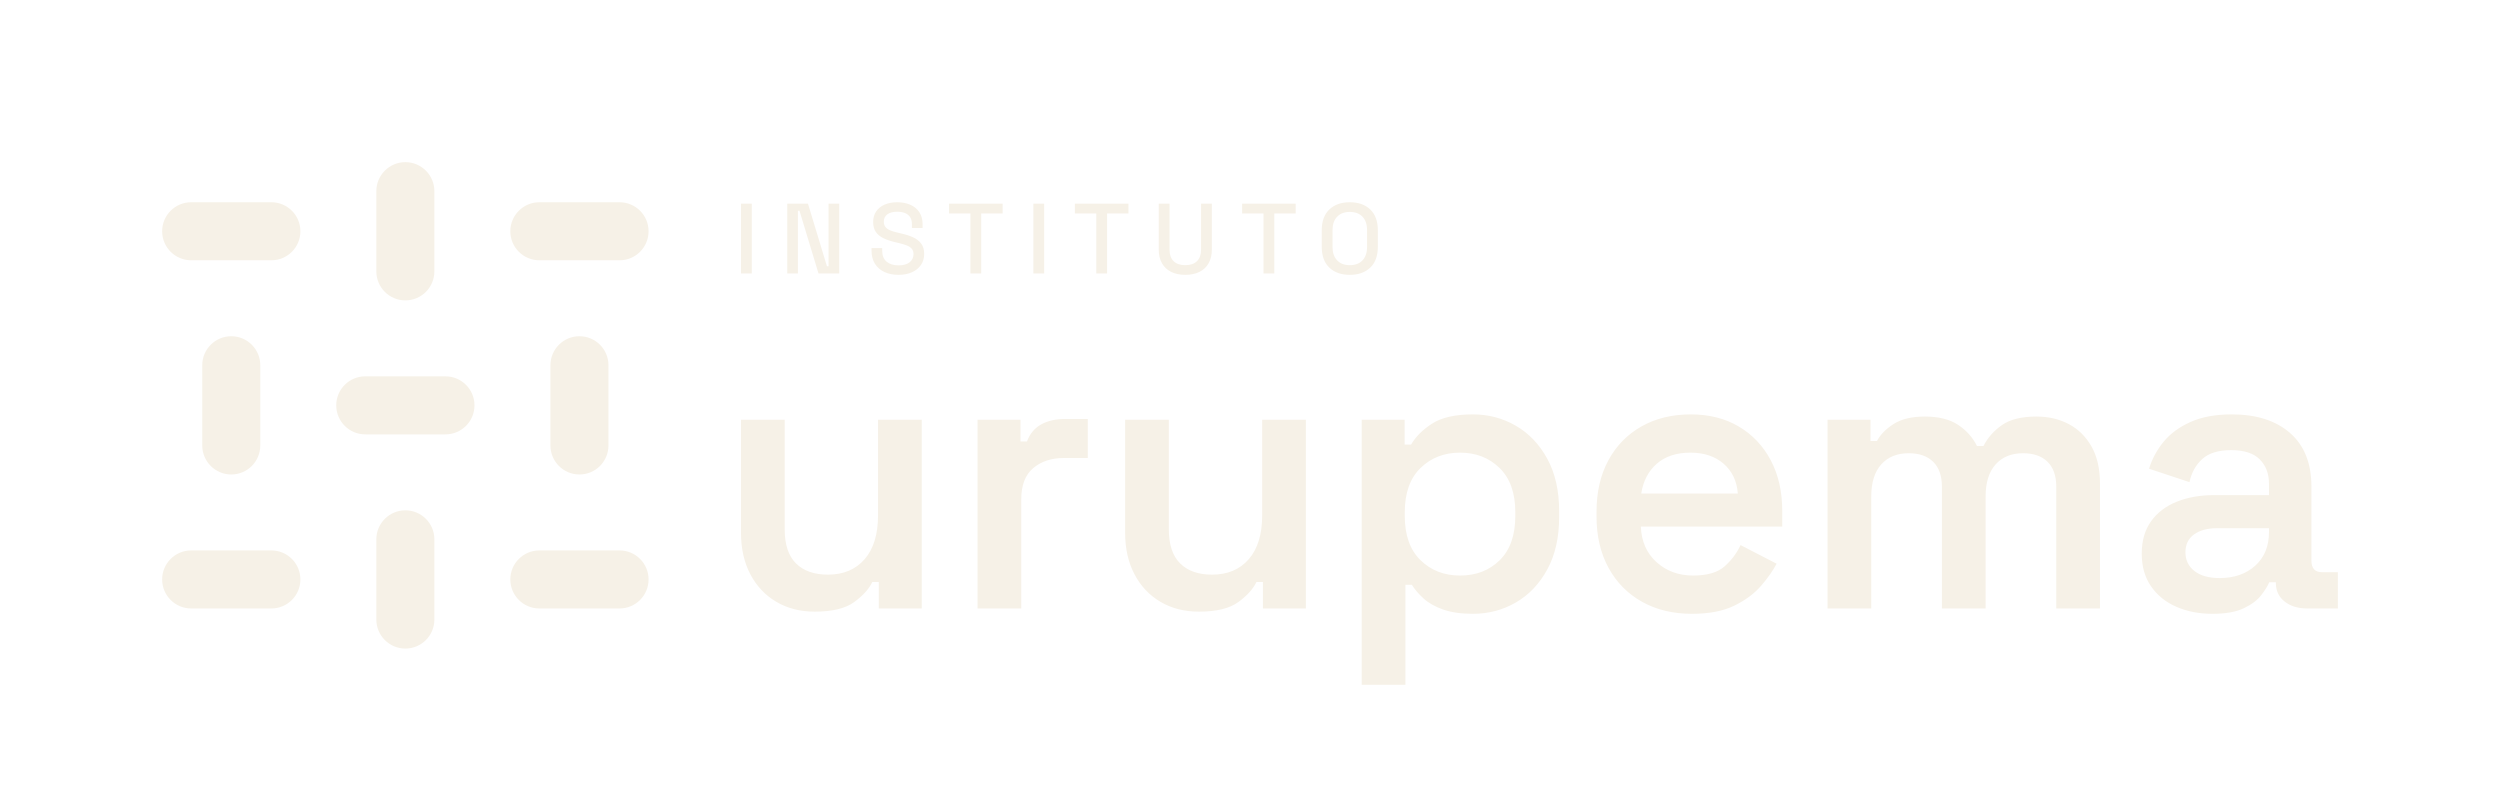
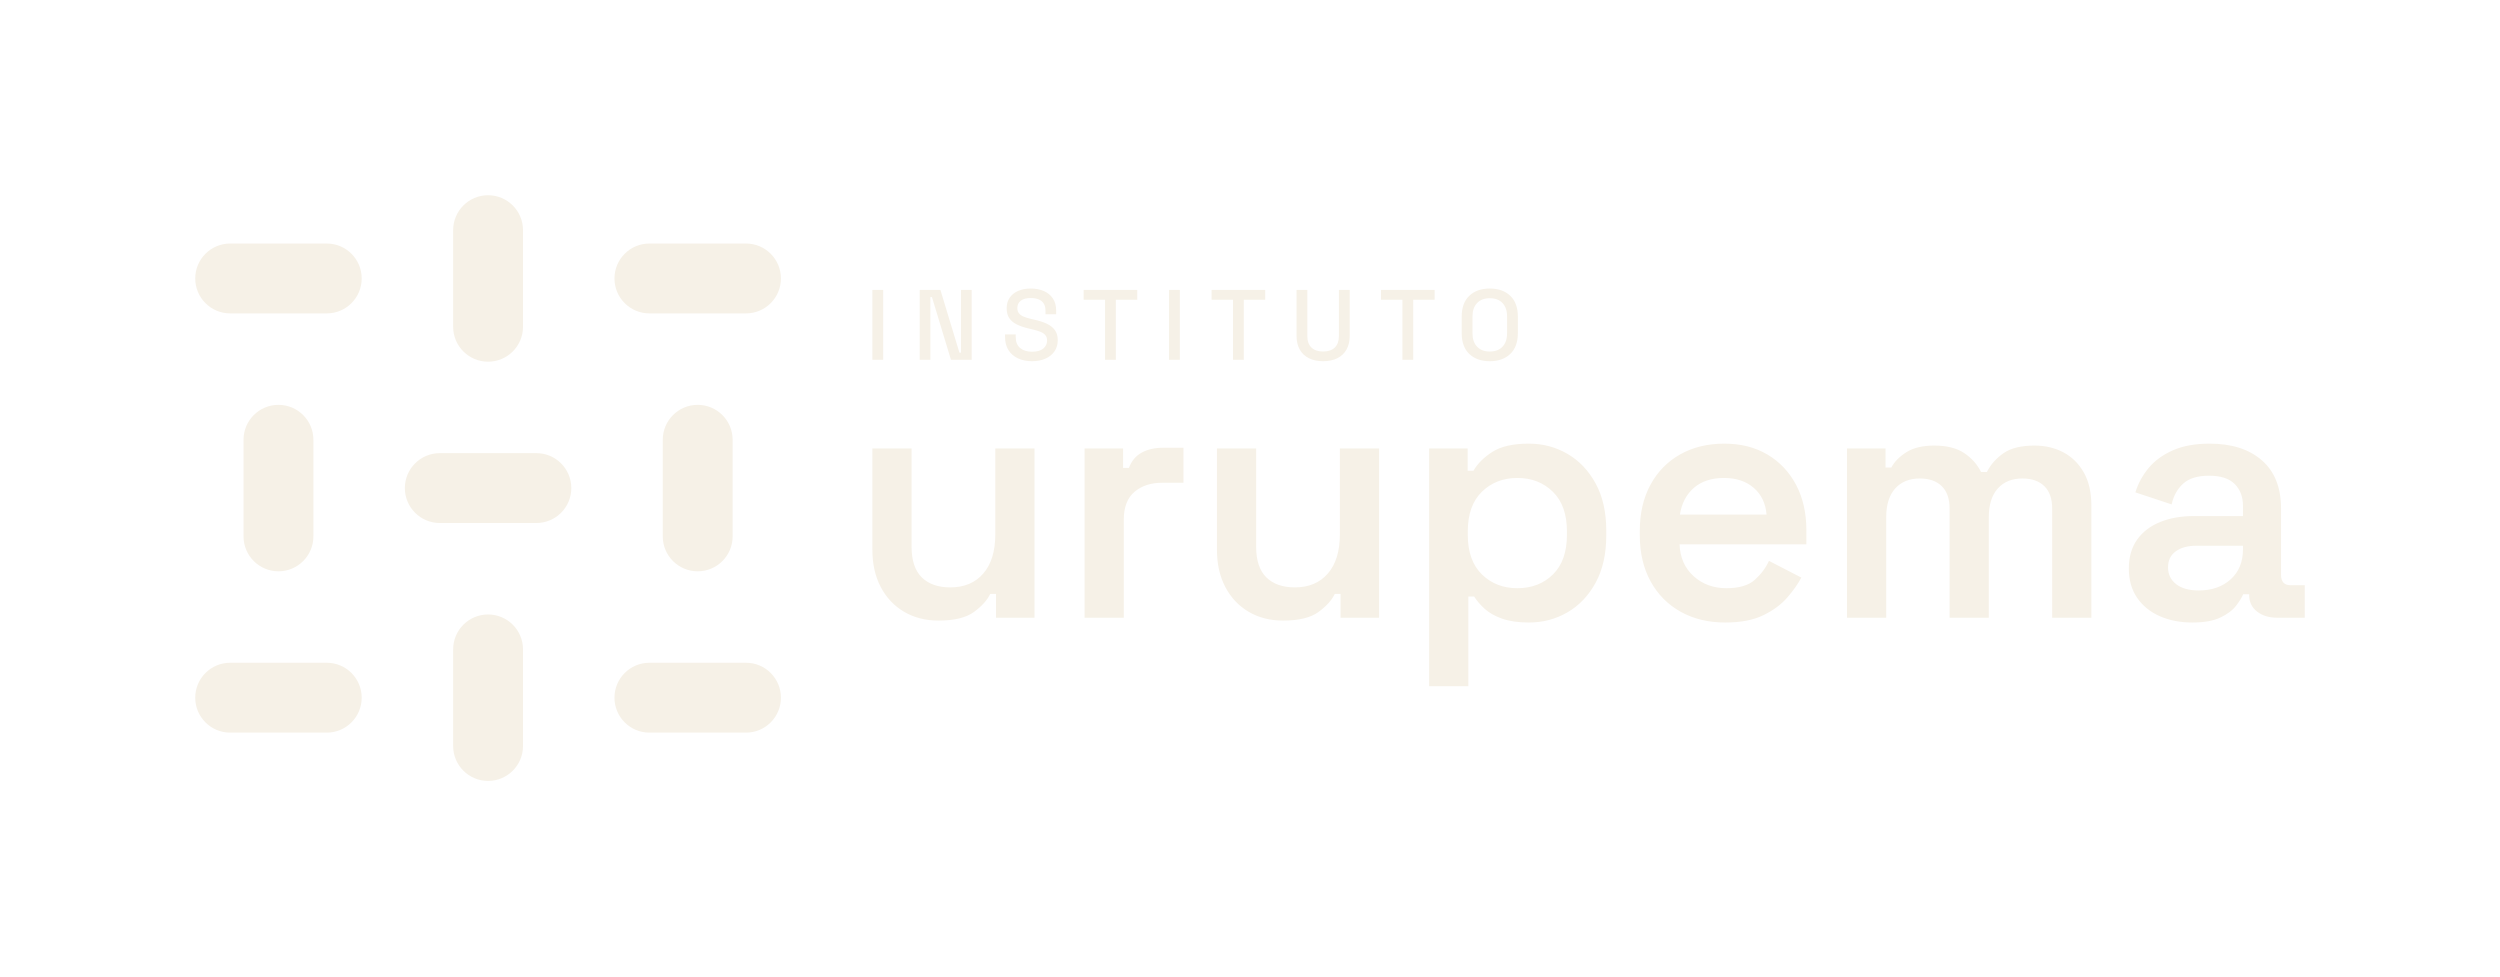
- <svg xmlns="http://www.w3.org/2000/svg" width="1464.76" height="475.00" viewBox="0 0 1464.76 475.00" role="img" aria-labelledby="t d">
+ <svg xmlns="http://www.w3.org/2000/svg" width="1216.50" height="475.00" viewBox="0 0 1216.50 475.00" role="img" aria-labelledby="t d">
  <rect x="95.000" y="118.500" width="81.000" height="34.000" rx="17.000" fill="#F6F1E7" />
  <rect x="220.500" y="95.000" width="34.000" height="81.000" rx="17.000" fill="#F6F1E7" />
  <rect x="299.000" y="118.500" width="81.000" height="34.000" rx="17.000" fill="#F6F1E7" />
  <rect x="118.500" y="197.000" width="34.000" height="81.000" rx="17.000" fill="#F6F1E7" />
  <rect x="197.000" y="220.500" width="81.000" height="34.000" rx="17.000" fill="#F6F1E7" />
  <rect x="322.500" y="197.000" width="34.000" height="81.000" rx="17.000" fill="#F6F1E7" />
  <rect x="95.000" y="322.500" width="81.000" height="34.000" rx="17.000" fill="#F6F1E7" />
  <rect x="220.500" y="299.000" width="34.000" height="81.000" rx="17.000" fill="#F6F1E7" />
  <rect x="299.000" y="322.500" width="81.000" height="34.000" rx="17.000" fill="#F6F1E7" />
-   <path d="M434.15 160.215V119.318H440.472V160.215ZM461.259 160.215V119.318H473.388L484.515 156.02H485.444V119.318H491.69V160.215H479.561L468.434 123.492H467.505V160.215ZM526.409 161.033Q521.799 161.033 518.238 159.39Q514.677 157.747 512.653 154.582Q510.628 151.417 510.628 146.813V145.361H516.874V146.813Q516.874 151.189 519.49 153.336Q522.106 155.483 526.409 155.483Q530.77 155.483 533.004 153.629Q535.237 151.776 535.237 148.893Q535.237 146.933 534.191 145.728Q533.145 144.523 531.203 143.769Q529.26 143.015 526.57 142.39L524.387 141.873Q520.488 140.959 517.612 139.568Q514.736 138.178 513.16 135.912Q511.584 133.647 511.584 130.051Q511.584 126.455 513.345 123.868Q515.107 121.281 518.278 119.891Q521.449 118.5 525.708 118.5Q529.967 118.5 533.324 119.959Q536.68 121.418 538.617 124.287Q540.554 127.156 540.554 131.473V133.574H534.308V131.473Q534.308 128.83 533.229 127.204Q532.149 125.578 530.209 124.814Q528.27 124.05 525.708 124.05Q521.937 124.05 519.883 125.59Q517.829 127.129 517.829 129.899Q517.829 131.745 518.741 132.94Q519.652 134.135 521.403 134.897Q523.155 135.659 525.731 136.247L527.913 136.764Q531.886 137.637 534.935 139.026Q537.983 140.415 539.733 142.739Q541.483 145.063 541.483 148.741Q541.483 152.419 539.625 155.181Q537.767 157.943 534.383 159.488Q530.998 161.033 526.409 161.033ZM568.58 160.215V125.061H556.048V119.318H587.434V125.061H574.902V160.215ZM605.452 160.215V119.318H611.774V160.215ZM642.312 160.215V125.061H629.78V119.318H661.166V125.061H648.634V160.215ZM694.468 161.033Q689.669 161.033 686.178 159.295Q682.687 157.557 680.798 154.231Q678.91 150.905 678.91 146.191V119.318H685.232V146.342Q685.232 150.695 687.63 153.031Q690.028 155.366 694.468 155.366Q698.909 155.366 701.307 153.031Q703.705 150.695 703.705 146.342V119.318H710.027V146.191Q710.027 150.905 708.149 154.231Q706.27 157.557 702.769 159.295Q699.268 161.033 694.468 161.033ZM740.291 160.215V125.061H727.759V119.318H759.145V125.061H746.613V160.215ZM790.849 161.033Q783.321 161.033 778.866 156.798Q774.411 152.562 774.411 144.572V134.961Q774.411 126.972 778.866 122.736Q783.321 118.5 790.849 118.5Q798.377 118.5 802.832 122.736Q807.287 126.972 807.287 134.961V144.572Q807.287 152.562 802.832 156.798Q798.377 161.033 790.849 161.033ZM790.849 155.366Q795.663 155.366 798.314 152.527Q800.965 149.687 800.965 144.765V134.768Q800.965 129.846 798.314 127.007Q795.663 124.167 790.849 124.167Q786.094 124.167 783.413 127.007Q780.733 129.846 780.733 134.768V144.765Q780.733 149.687 783.413 152.527Q786.094 155.366 790.849 155.366Z" fill="#F6F1E7" />
-   <path d="M477.368 358.368Q464.627 358.368 454.856 352.616Q445.085 346.863 439.617 336.446Q434.15 326.029 434.15 312.146V245.924H459.756V310.144Q459.756 323.573 466.397 330.131Q473.039 336.689 485.075 336.689Q498.717 336.689 506.581 327.645Q514.445 318.601 514.445 301.95V245.924H540.05V356.5H514.892V340.979H511.1Q508.181 347.12 500.484 352.744Q492.788 358.368 477.368 358.368ZM572.753 356.5V245.924H597.911V258.648H601.703Q604.282 251.819 610.065 248.648Q615.848 245.476 624.042 245.476H637.348V268.341H623.399Q612.386 268.341 605.373 274.262Q598.359 280.182 598.359 292.548V356.5ZM702.435 358.368Q689.694 358.368 679.923 352.616Q670.152 346.863 664.685 336.446Q659.217 326.029 659.217 312.146V245.924H684.823V310.144Q684.823 323.573 691.465 330.131Q698.106 336.689 710.143 336.689Q723.784 336.689 731.648 327.645Q739.512 318.601 739.512 301.95V245.924H765.118V356.5H739.96V340.979H736.167Q733.248 347.12 725.552 352.744Q717.856 358.368 702.435 358.368ZM797.821 401.245V245.924H822.979V260.483H826.771Q830.731 253.564 839.118 248.178Q847.504 242.792 863.003 242.792Q876.622 242.792 888.11 249.431Q899.599 256.07 906.554 268.783Q913.509 281.496 913.509 299.5V302.923Q913.509 320.889 906.573 333.621Q899.638 346.354 888.15 352.993Q876.661 359.632 863.003 359.632Q852.622 359.632 845.524 357.126Q838.427 354.621 834.092 350.675Q829.758 346.729 827.218 342.651H823.426V401.245ZM855.441 337.215Q869.58 337.215 878.703 328.218Q887.825 319.222 887.825 302.291V300.132Q887.825 283.202 878.61 274.206Q869.396 265.209 855.441 265.209Q841.525 265.209 832.291 274.206Q823.057 283.202 823.057 300.132V302.291Q823.057 319.222 832.291 328.218Q841.525 337.215 855.441 337.215ZM991.264 359.632Q974.67 359.632 962.068 352.585Q949.467 345.537 942.439 332.693Q935.411 319.848 935.411 302.554V299.87Q935.411 282.536 942.347 269.711Q949.282 256.886 961.752 249.839Q974.222 242.792 990.621 242.792Q1006.757 242.792 1018.78 249.906Q1030.802 257.021 1037.514 269.728Q1044.226 282.436 1044.226 299.361V308.55H961.386Q961.873 321.526 970.573 329.37Q979.273 337.215 992.003 337.215Q1004.447 337.215 1010.53 331.756Q1016.612 326.297 1019.795 319.367L1040.92 330.274Q1037.749 336.365 1031.82 343.228Q1025.891 350.09 1016.126 354.861Q1006.36 359.632 991.264 359.632ZM961.61 289.164H1018.212Q1017.317 278.135 1009.847 271.672Q1002.378 265.209 990.437 265.209Q978.165 265.209 970.749 271.672Q963.333 278.135 961.61 289.164ZM1070.765 356.5V245.924H1095.923V258.397H1099.715Q1102.702 252.725 1109.531 248.39Q1116.36 244.056 1127.793 244.056Q1139.885 244.056 1147.22 248.897Q1154.556 253.737 1158.32 261.316H1162.112Q1165.915 253.922 1173.047 248.989Q1180.178 244.056 1193.243 244.056Q1203.691 244.056 1212.061 248.458Q1220.432 252.859 1225.407 261.579Q1230.382 270.299 1230.382 283.292V356.5H1204.776V285.188Q1204.776 275.584 1199.667 270.567Q1194.558 265.55 1185.312 265.55Q1175.105 265.55 1169.241 272.094Q1163.376 278.638 1163.376 290.87V356.5H1137.771V285.188Q1137.771 275.584 1132.661 270.567Q1127.552 265.55 1118.307 265.55Q1108.099 265.55 1102.235 272.094Q1096.371 278.638 1096.371 290.87V356.5ZM1296.308 359.632Q1284.529 359.632 1275.152 355.532Q1265.775 351.433 1260.313 343.549Q1254.852 335.666 1254.852 324.373Q1254.852 313.041 1260.313 305.421Q1265.775 297.8 1275.409 293.944Q1285.043 290.087 1297.337 290.087H1329.408V283.392Q1329.408 274.622 1324.016 269.177Q1318.624 263.733 1307.22 263.733Q1296.039 263.733 1290.326 268.934Q1284.613 274.136 1282.812 282.486L1259.13 274.622Q1261.815 265.925 1267.724 258.76Q1273.633 251.595 1283.53 247.194Q1293.427 242.792 1307.589 242.792Q1329.279 242.792 1341.777 253.715Q1354.275 264.638 1354.275 285.171V328.557Q1354.275 335.268 1360.539 335.268H1369.762V356.5H1351.753Q1343.71 356.5 1338.575 352.453Q1333.441 348.407 1333.441 341.617V341.158H1329.542Q1328.295 344.234 1324.908 348.656Q1321.522 353.077 1314.692 356.355Q1307.863 359.632 1296.308 359.632ZM1300.525 338.691Q1313.322 338.691 1321.365 331.426Q1329.408 324.161 1329.408 311.789V309.473H1299.037Q1290.541 309.473 1285.499 313.123Q1280.457 316.772 1280.457 323.596Q1280.457 330.419 1285.723 334.555Q1290.989 338.691 1300.525 338.691Z" fill="#F6F1E7" />
+   <path d="M424.5 175.083V141.083H429.756V175.083ZM447.523 175.083V141.083H457.606L466.857 171.596H467.629V141.083H472.821V175.083H462.738L453.488 144.554H452.715V175.083ZM502.171 175.763Q498.338 175.763 495.378 174.397Q492.417 173.031 490.734 170.4Q489.051 167.768 489.051 163.941V162.734H494.244V163.941Q494.244 167.579 496.419 169.364Q498.593 171.149 502.171 171.149Q505.796 171.149 507.653 169.608Q509.51 168.067 509.51 165.67Q509.51 164.041 508.64 163.039Q507.771 162.037 506.156 161.41Q504.541 160.784 502.304 160.264L500.49 159.834Q497.248 159.074 494.857 157.918Q492.466 156.762 491.156 154.879Q489.846 152.996 489.846 150.006Q489.846 147.016 491.31 144.866Q492.774 142.715 495.411 141.559Q498.047 140.403 501.588 140.403Q505.129 140.403 507.919 141.616Q510.709 142.829 512.32 145.214Q513.93 147.599 513.93 151.189V152.935H508.737V151.189Q508.737 148.991 507.84 147.639Q506.943 146.288 505.33 145.653Q503.718 145.018 501.588 145.018Q498.452 145.018 496.745 146.298Q495.038 147.577 495.038 149.88Q495.038 151.414 495.796 152.408Q496.553 153.401 498.009 154.035Q499.465 154.669 501.607 155.157L503.421 155.587Q506.724 156.313 509.258 157.468Q511.793 158.622 513.247 160.554Q514.702 162.486 514.702 165.544Q514.702 168.601 513.157 170.898Q511.613 173.194 508.799 174.479Q505.986 175.763 502.171 175.763ZM537.715 175.083V145.858H527.297V141.083H553.389V145.858H542.971V175.083ZM568.854 175.083V141.083H574.11V175.083ZM599.984 175.083V145.858H589.565V141.083H615.658V145.858H605.239V175.083ZM643.829 175.763Q639.839 175.763 636.937 174.318Q634.035 172.873 632.465 170.108Q630.895 167.343 630.895 163.424V141.083H636.15V163.55Q636.15 167.169 638.144 169.11Q640.138 171.052 643.829 171.052Q647.521 171.052 649.514 169.11Q651.508 167.169 651.508 163.55V141.083H656.764V163.424Q656.764 167.343 655.202 170.108Q653.641 172.873 650.73 174.318Q647.819 175.763 643.829 175.763ZM682.409 175.083V145.858H671.991V141.083H698.083V145.858H687.665V175.083ZM724.926 175.763Q718.668 175.763 714.964 172.242Q711.261 168.72 711.261 162.078V154.088Q711.261 147.446 714.964 143.925Q718.668 140.403 724.926 140.403Q731.185 140.403 734.888 143.925Q738.592 147.446 738.592 154.088V162.078Q738.592 168.72 734.888 172.242Q731.185 175.763 724.926 175.763ZM724.926 171.052Q728.929 171.052 731.133 168.691Q733.337 166.331 733.337 162.239V153.928Q733.337 149.836 731.133 147.475Q728.929 145.115 724.926 145.115Q720.973 145.115 718.745 147.475Q716.516 149.836 716.516 153.928V162.239Q716.516 166.331 718.745 168.691Q720.973 171.052 724.926 171.052Z" fill="#F6F1E7" />
+   <path d="M456.696 301.975Q447.204 301.975 439.925 297.69Q432.646 293.404 428.573 285.644Q424.5 277.883 424.5 267.542V218.208H443.575V266.05Q443.575 276.054 448.523 280.939Q453.471 285.825 462.438 285.825Q472.6 285.825 478.458 279.087Q484.317 272.35 484.317 259.946V218.208H503.392V300.583H484.65V289.021H481.825Q479.65 293.596 473.917 297.785Q468.183 301.975 456.696 301.975ZM527.754 300.583V218.208H546.496V227.687H549.321Q551.242 222.6 555.55 220.237Q559.858 217.875 565.963 217.875H575.875V234.908H565.483Q557.279 234.908 552.054 239.319Q546.829 243.729 546.829 252.942V300.583ZM624.362 301.975Q614.871 301.975 607.592 297.69Q600.312 293.404 596.24 285.644Q592.167 277.883 592.167 267.542V218.208H611.242V266.05Q611.242 276.054 616.19 280.939Q621.138 285.825 630.104 285.825Q640.267 285.825 646.125 279.087Q651.983 272.35 651.983 259.946V218.208H671.058V300.583H652.317V289.021H649.492Q647.317 293.596 641.583 297.785Q635.85 301.975 624.362 301.975ZM695.421 333.917V218.208H714.163V229.054H716.988Q719.938 223.9 726.186 219.887Q732.433 215.875 743.979 215.875Q754.125 215.875 762.683 220.821Q771.242 225.767 776.423 235.237Q781.604 244.708 781.604 258.121V260.671Q781.604 274.054 776.438 283.54Q771.271 293.025 762.713 297.971Q754.154 302.917 743.979 302.917Q736.246 302.917 730.958 301.05Q725.671 299.183 722.442 296.244Q719.213 293.304 717.321 290.267H714.496V333.917ZM738.346 286.217Q748.879 286.217 755.675 279.515Q762.471 272.812 762.471 260.2V258.592Q762.471 245.979 755.606 239.277Q748.742 232.575 738.346 232.575Q727.979 232.575 721.1 239.277Q714.221 245.979 714.221 258.592V260.2Q714.221 272.812 721.1 279.515Q727.979 286.217 738.346 286.217ZM839.529 302.917Q827.167 302.917 817.779 297.667Q808.392 292.417 803.156 282.848Q797.921 273.279 797.921 260.396V258.396Q797.921 245.483 803.087 235.929Q808.254 226.375 817.544 221.125Q826.833 215.875 839.05 215.875Q851.071 215.875 860.027 221.175Q868.983 226.475 873.983 235.942Q878.983 245.408 878.983 258.017V264.863H817.271Q817.633 274.529 824.115 280.373Q830.596 286.217 840.079 286.217Q849.35 286.217 853.881 282.15Q858.412 278.083 860.783 272.921L876.521 281.046Q874.158 285.583 869.742 290.696Q865.325 295.808 858.05 299.362Q850.775 302.917 839.529 302.917ZM817.438 250.421H859.604Q858.937 242.204 853.373 237.39Q847.808 232.575 838.913 232.575Q829.771 232.575 824.246 237.39Q818.721 242.204 817.438 250.421ZM898.754 300.583V218.208H917.496V227.5H920.321Q922.546 223.275 927.633 220.046Q932.721 216.817 941.238 216.817Q950.246 216.817 955.71 220.423Q961.175 224.029 963.979 229.675H966.804Q969.638 224.167 974.95 220.492Q980.263 216.817 989.996 216.817Q997.779 216.817 1004.015 220.096Q1010.25 223.375 1013.956 229.871Q1017.663 236.367 1017.663 246.046V300.583H998.587V247.458Q998.587 240.304 994.781 236.567Q990.975 232.829 984.087 232.829Q976.483 232.829 972.115 237.704Q967.746 242.579 967.746 251.692V300.583H948.671V247.458Q948.671 240.304 944.865 236.567Q941.058 232.829 934.171 232.829Q926.567 232.829 922.198 237.704Q917.829 242.579 917.829 251.692V300.583ZM1066.775 302.917Q1058.0 302.917 1051.015 299.862Q1044.029 296.808 1039.96 290.935Q1035.892 285.062 1035.892 276.65Q1035.892 268.208 1039.96 262.531Q1044.029 256.854 1051.206 253.981Q1058.383 251.108 1067.542 251.108H1091.433V246.121Q1091.433 239.588 1087.417 235.531Q1083.4 231.475 1074.904 231.475Q1066.575 231.475 1062.319 235.35Q1058.063 239.225 1056.721 245.446L1039.079 239.587Q1041.079 233.108 1045.481 227.771Q1049.883 222.433 1057.256 219.154Q1064.629 215.875 1075.179 215.875Q1091.338 215.875 1100.648 224.012Q1109.958 232.15 1109.958 247.446V279.767Q1109.958 284.767 1114.625 284.767H1121.496V300.583H1108.079Q1102.087 300.583 1098.262 297.569Q1094.437 294.554 1094.437 289.496V289.154H1091.533Q1090.604 291.446 1088.081 294.74Q1085.558 298.033 1080.471 300.475Q1075.383 302.917 1066.775 302.917ZM1069.917 287.317Q1079.45 287.317 1085.442 281.904Q1091.433 276.492 1091.433 267.275V265.55H1068.808Q1062.479 265.55 1058.723 268.269Q1054.967 270.988 1054.967 276.071Q1054.967 281.154 1058.89 284.235Q1062.813 287.317 1069.917 287.317Z" fill="#F6F1E7" />
</svg>
